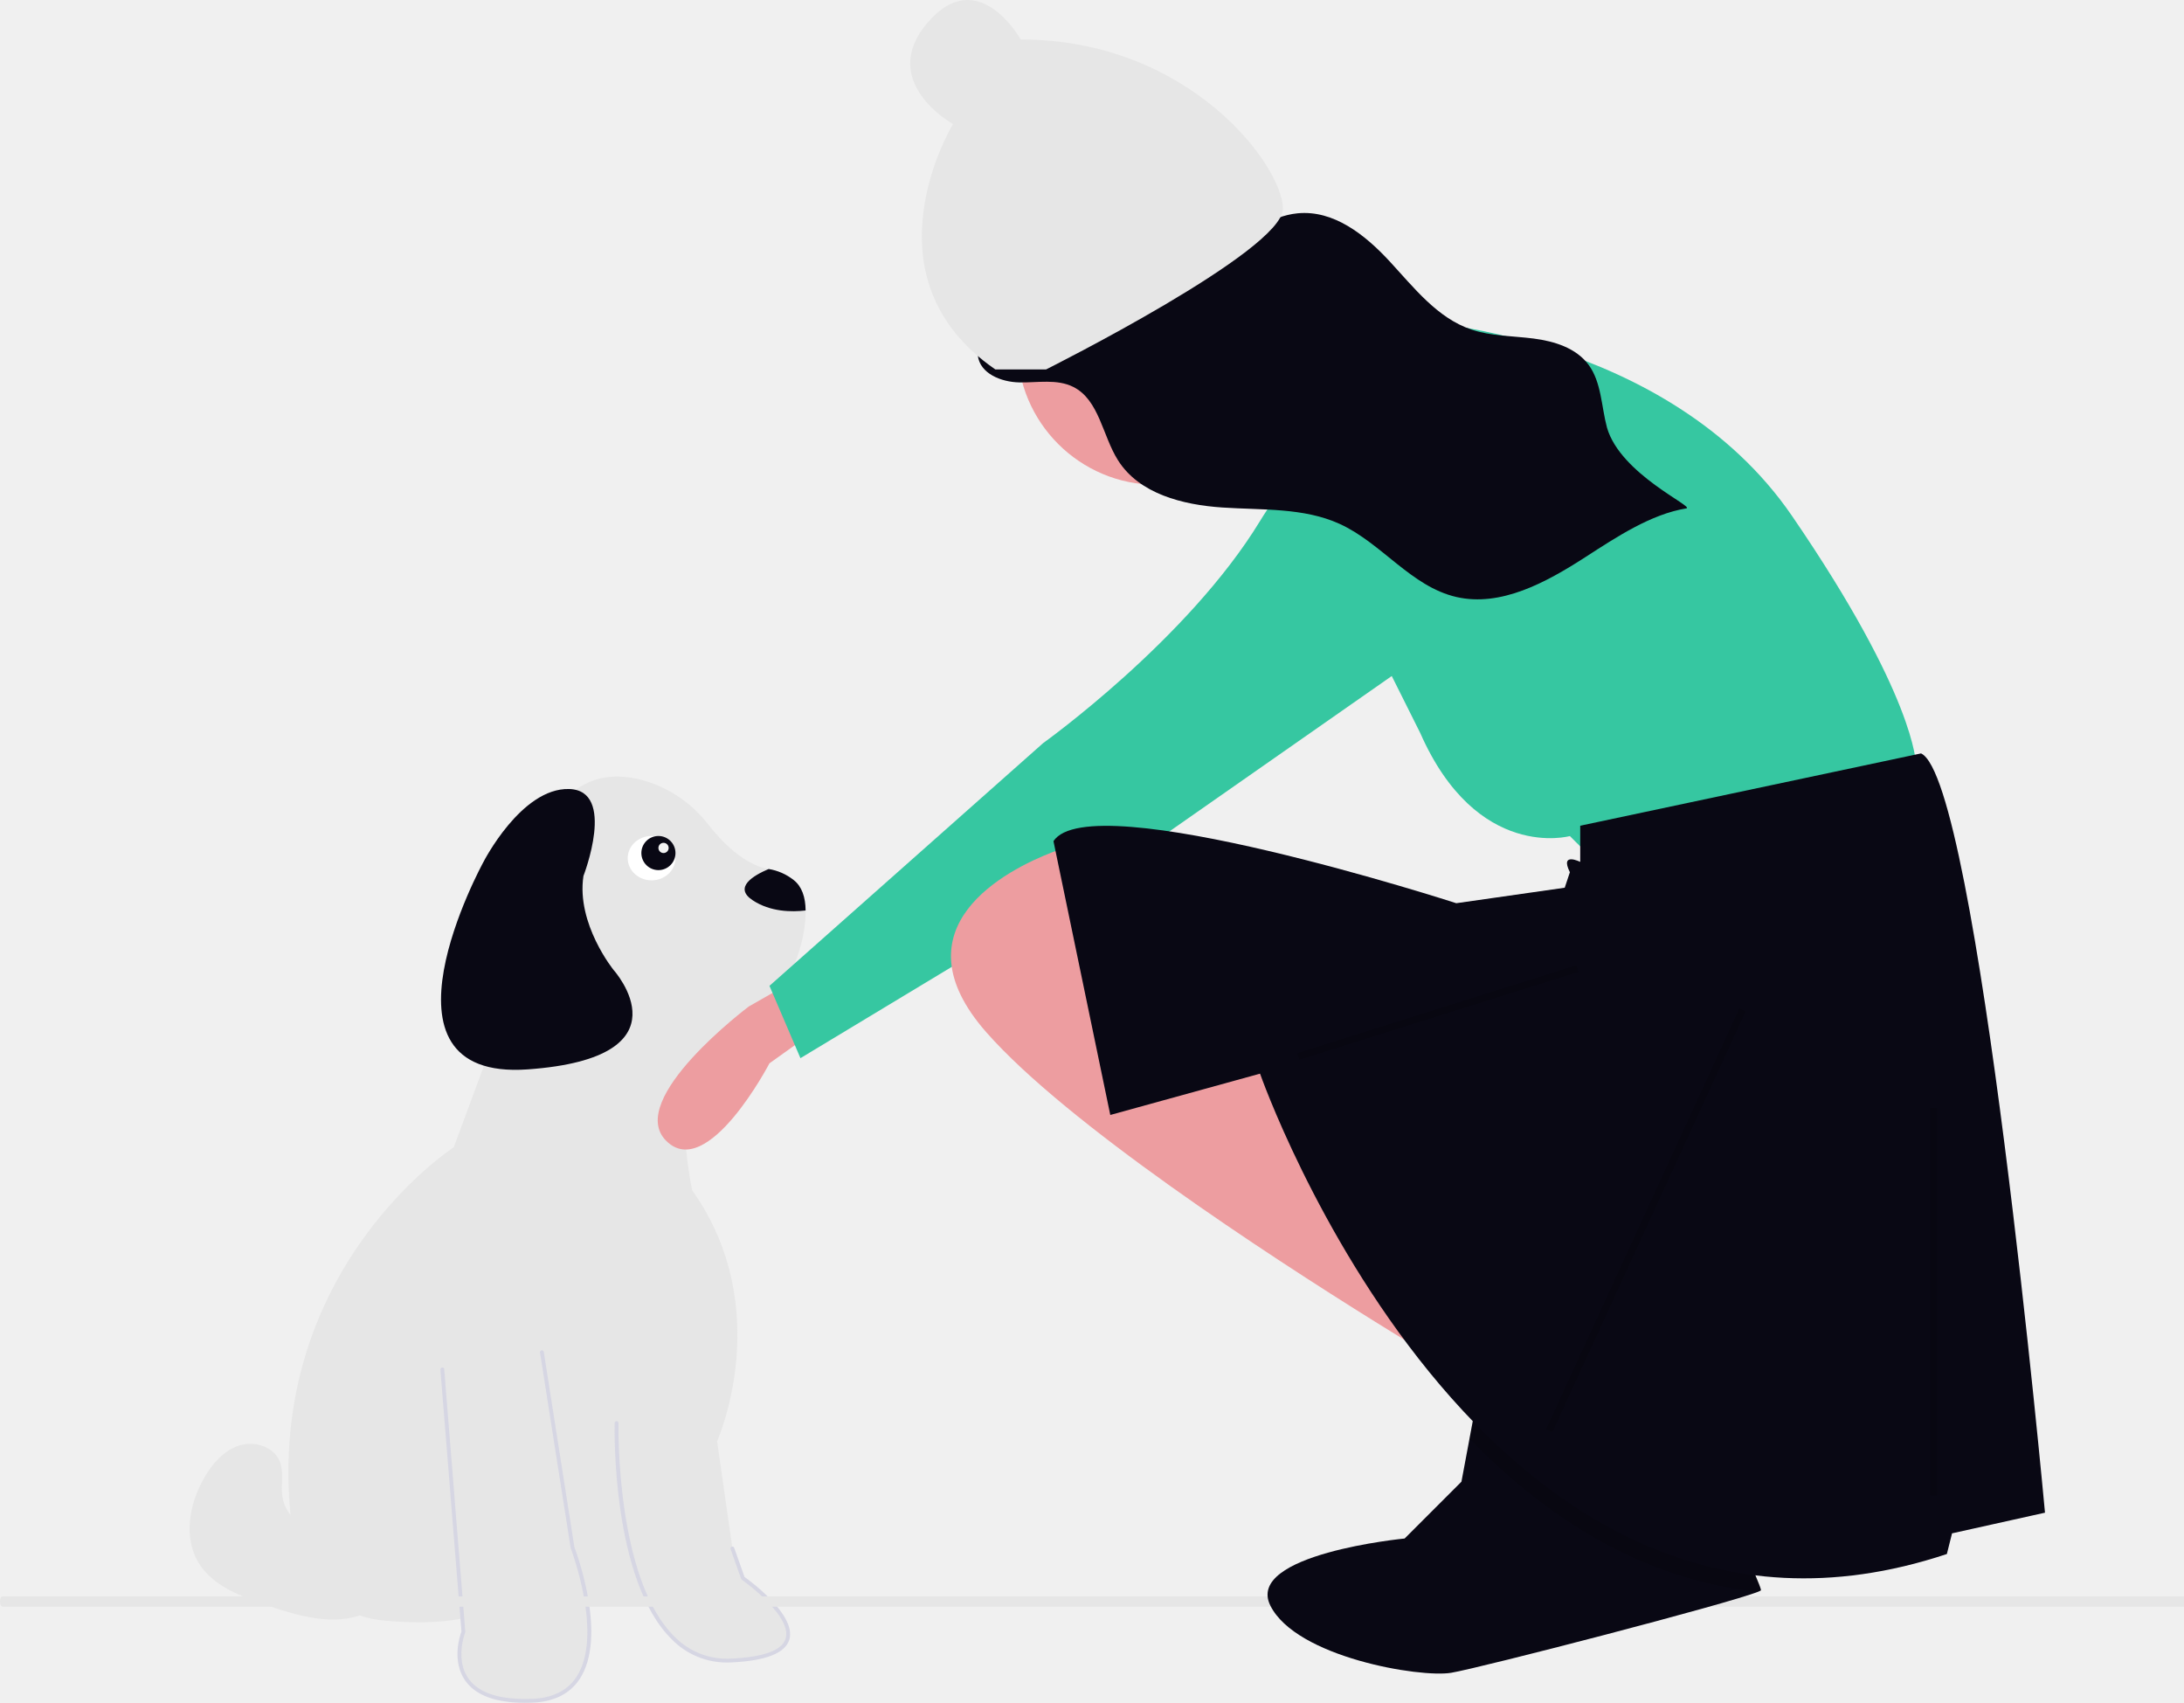
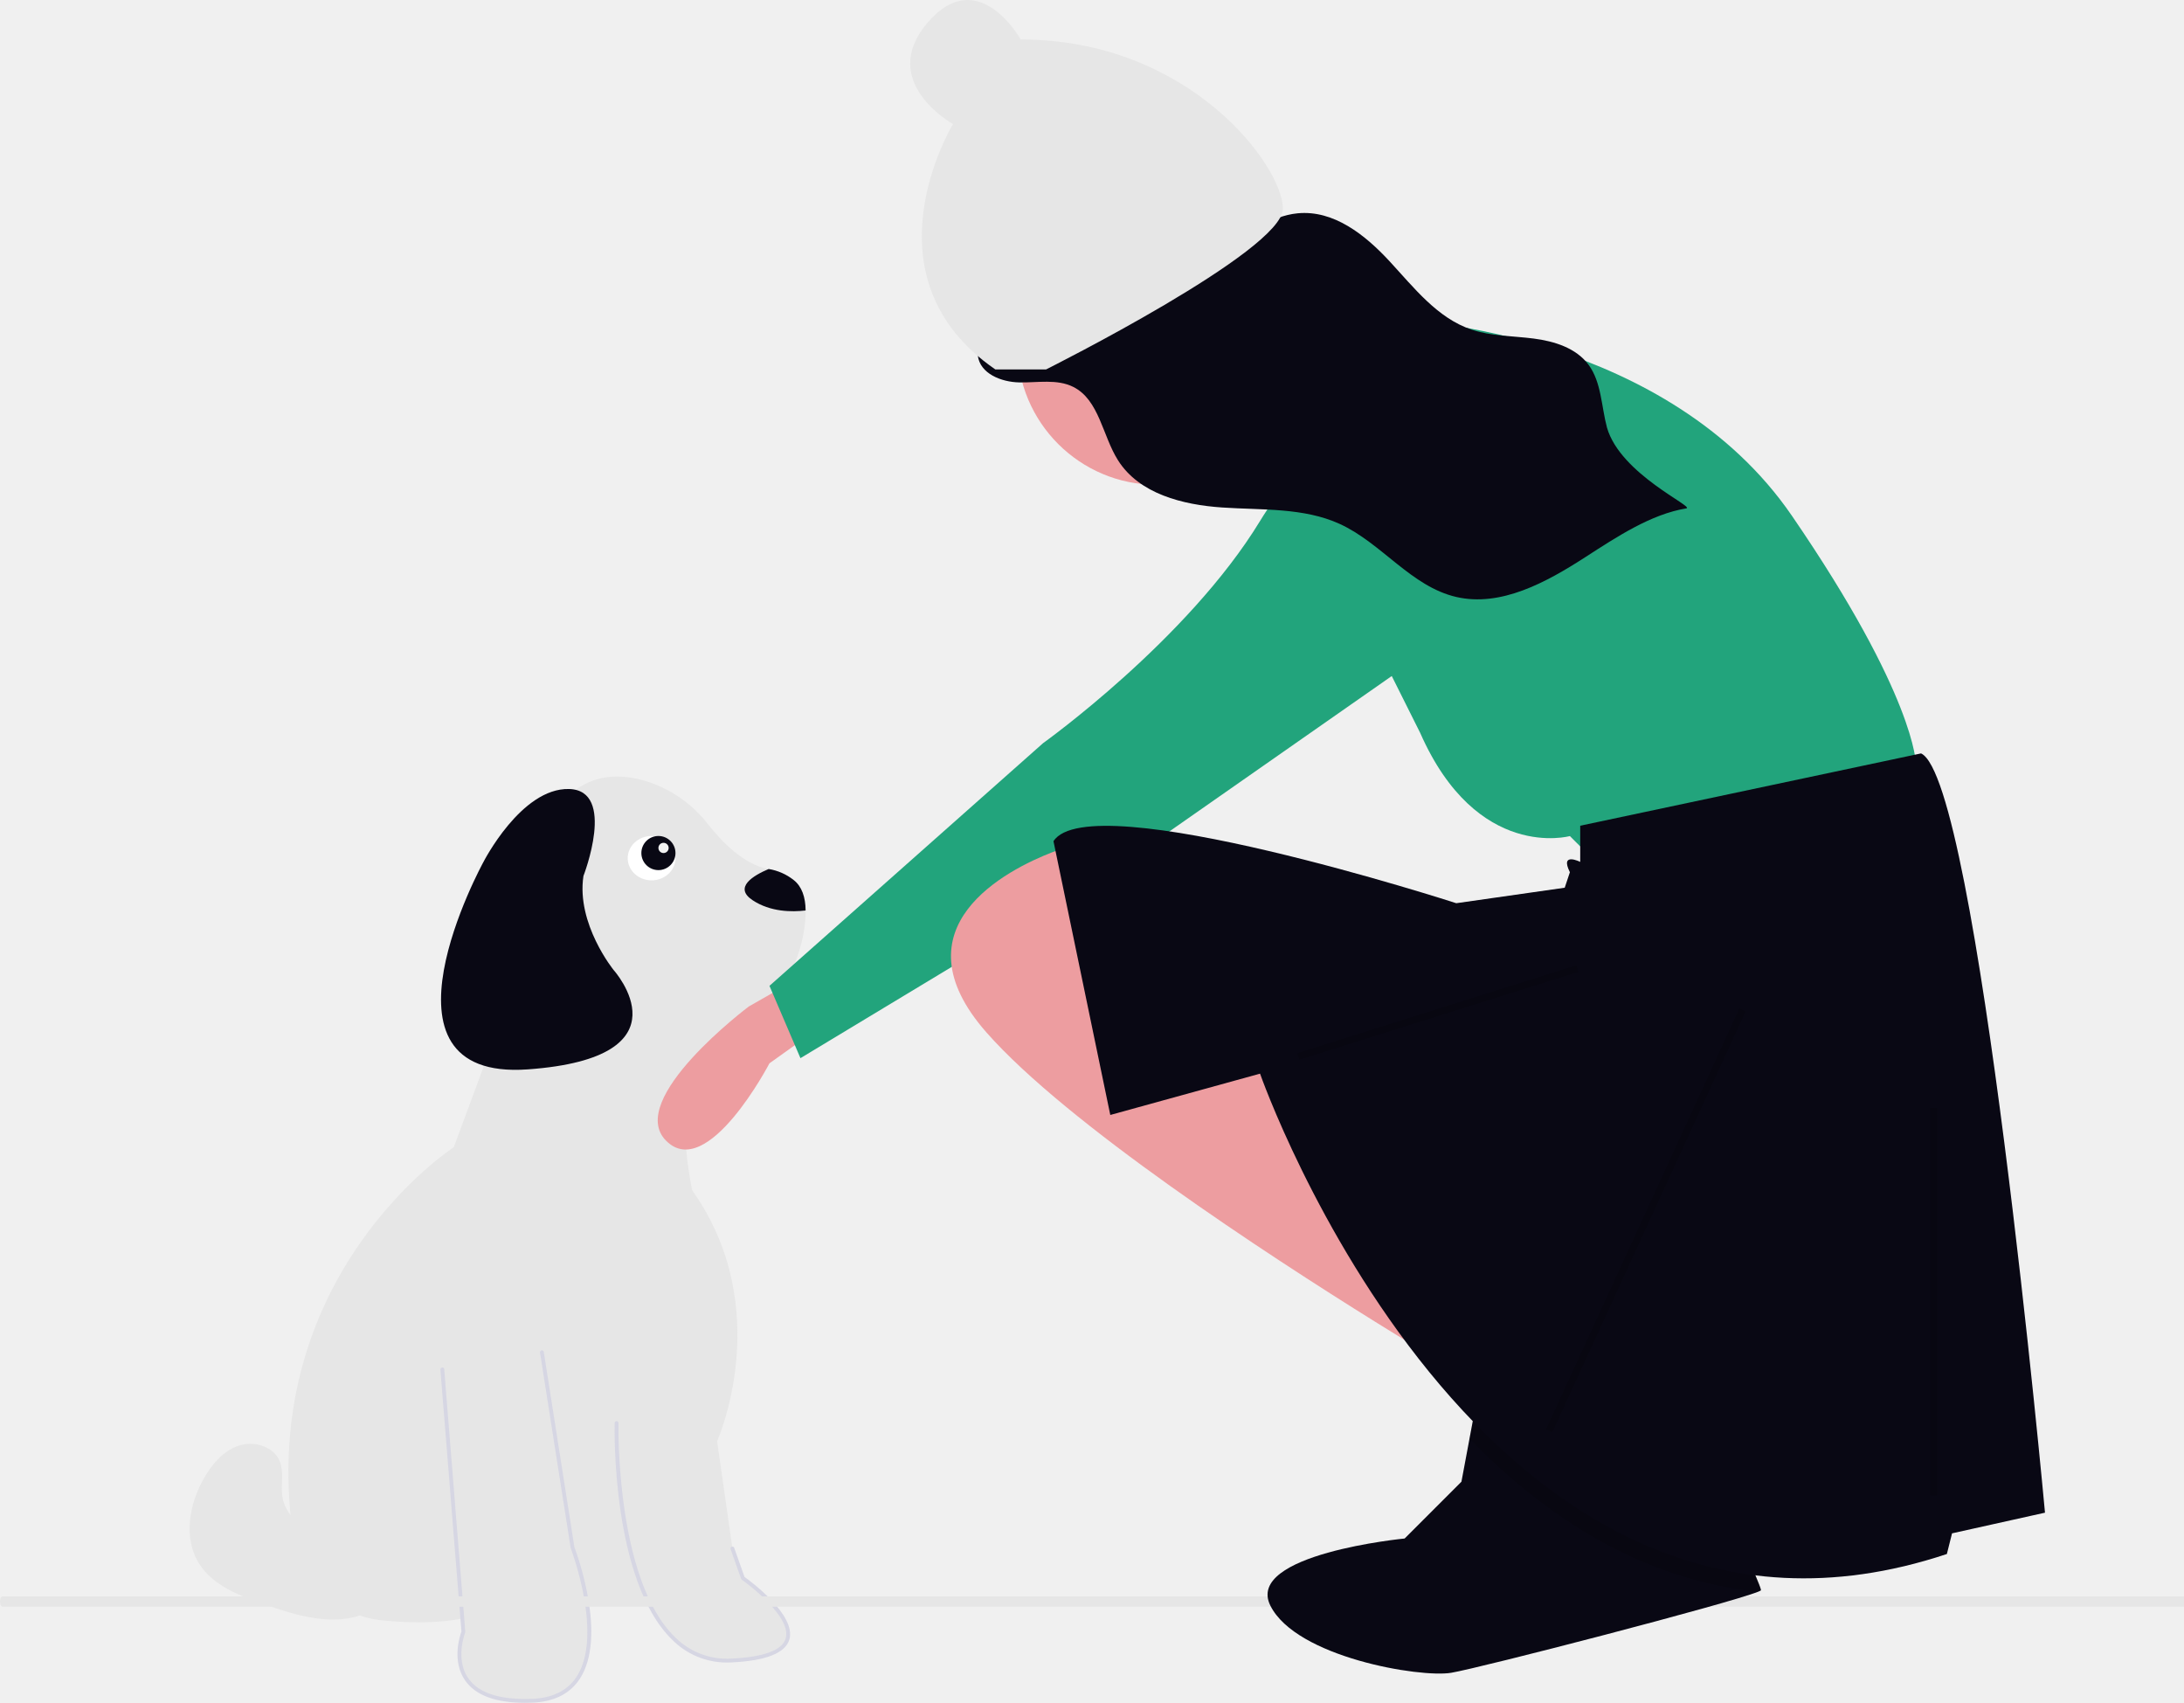
<svg xmlns="http://www.w3.org/2000/svg" width="640.19" height="499.032" viewBox="0 0 640.19 499.032" role="img" artist="Katerina Limpitsouni" source="https://undraw.co/">
  <g transform="translate(-640 -290)">
    <g transform="translate(695.577 517.58)">
      <path d="M490.888,246.151c-2.807,13.471-18.8-3.087-18.8-3.087L453,240.818s-12.068.281-19.926,6.455-13.191-1.965-13.191-1.965c-8.853,2.951-19.7,2.939-29.094,1.994a29.47,29.47,0,0,1-26.247-25.287c-10.495-76.024,47.2-113.384,47.2-113.384l16.839-45.466s-5.332-13.191-7.016-24.978,10.665-23.013,25.82-34.239c6.63-4.911,14.228-4.558,20.677-2.607A36.806,36.806,0,0,1,486.272,13.98c3.863,4.928,10.489,11.908,17.773,13.117a15.932,15.932,0,0,1,7.331,3.233c2.4,1.88,3.463,5.018,3.5,8.919.18,17.041-13.892,37.557-26.23,40.756-15.155,3.929-7.016,41.256-7.016,41.256,24.7,34.8,7.3,73.531,7.3,73.531l4.49,31.433s.281,6.455-2.526,19.926Z" transform="translate(-334.304 0)" fill="#e6e6e6" />
      <path d="M476.234,305.587l6.174,76.9s-8.42,21.33,20.207,20.207,11.787-44.9,11.787-44.9l-8.981-57.253" transform="translate(-402.162 -131.844)" fill="#e6e6e6" />
      <path d="M500.005,402.858q1.05,0,2.152-.043c6.337-.248,11-2.582,13.87-6.937,8.2-12.451-.92-36.993-1.559-38.673L505.5,300.009a.562.562,0,0,0-1.109.174l8.981,57.253a.591.591,0,0,0,.031.115c.1.254,9.683,25.57,1.69,37.71-2.656,4.034-7.022,6.2-12.976,6.431-9.347.365-15.634-1.63-18.69-5.932-4-5.629-1-13.43-.972-13.508a.567.567,0,0,0,.037-.25l-6.174-76.9a.561.561,0,1,0-1.119.09l6.164,76.772c-.408,1.1-2.965,8.646,1.144,14.439C485.544,400.69,491.427,402.858,500.005,402.858Z" transform="translate(-401.681 -131.405)" fill="#d6d6e3" />
      <path d="M372.368,337.535s-1.684,71.285,33.678,69.6S409.414,383,409.414,383l-3.087-8.7" transform="translate(-247.217 -148.076)" fill="#e6e6e6" />
      <path d="M404.4,407.288c.411,0,.823-.01,1.24-.03,10.1-.481,15.8-2.743,16.956-6.724,2.079-7.173-11.473-17.132-13.145-18.328l-3.028-8.532a.561.561,0,0,0-1.058.375l3.087,8.7a.559.559,0,0,0,.207.272c.148.1,14.806,10.488,12.859,17.2-1.006,3.469-6.366,5.459-15.931,5.914A21.46,21.46,0,0,1,389,399.778c-17.373-16.96-16.514-62.214-16.5-62.669a.562.562,0,0,0-.548-.574.578.578,0,0,0-.575.548c-.044,1.878-.883,46.194,16.841,63.5A22.494,22.494,0,0,0,404.4,407.288Z" transform="translate(-246.787 -147.637)" fill="#d6d6e3" />
      <path d="M381.136,60.427c-4.03.483-10.339.46-15.565-3.025-5.6-3.733.213-7.213,4.737-9.127a15.932,15.932,0,0,1,7.331,3.233C380.041,53.388,381.1,56.526,381.136,60.427Z" transform="translate(-200.567 -21.178)" fill="#090814" />
      <path d="M495.421,32S505.216,6.849,491.188,6.5s-25.108,21.447-25.108,21.447-35.209,64.181,13.03,60.72S504.3,59.583,504.3,59.583s-11-13.527-8.876-27.578h0Z" transform="translate(-379.98 -2.848)" fill="#090814" />
      <path d="M633,369.985c-6.212,2.764-12.7,5.584-19.5,5.314s-13.944-4.645-15-11.362c-.547-3.467.537-7.187-.79-10.436-1.786-4.372-7.548-6.058-12.026-4.56s-7.769,5.361-10.128,9.453c-4.414,7.654-6.182,17.7-1.45,25.162,4.1,6.468,11.883,9.391,19.121,11.9,9.641,3.339,20.4,6.654,29.746,2.552,9.4-4.125,14.513-16.044,11.034-25.7" transform="translate(-571.295 -152.845)" fill="#e6e6e6" />
    </g>
    <path d="M.721,422.562H640.19v-3.027H.721c-.4,0-.721.678-.721,1.514H0C0,421.885.323,422.562.721,422.562Z" transform="translate(640 338.313)" fill="#e6e6e6" />
    <path d="M831.154,723.123c0,.091-.288.242-.817.454-8.552,3.482-81.453,22.343-90.006,23.765-9.082,1.514-45.412-4.541-52.98-19.678s39.357-19.678,39.357-19.678l16.651-16.651,2.361-12.609,2.18-11.61L820.558,698.9S831.154,721.609,831.154,723.123Z" transform="translate(325.03 32.898)" fill="#090814" />
    <path d="M605.725,587.116l-10.6,6.055s-36.329,27.247-24.22,39.357,30.274-22.706,30.274-22.706l10.6-7.569Z" transform="translate(264.367 -8.199)" fill="#ed9da0" />
    <circle cx="40.87" cy="40.87" r="40.87" transform="translate(938.209 350.346)" fill="#ed9da0" />
    <path d="M686.667,454.116s49.953,13.623,54.494,12.11L726.023,520.72s-42.384-28.761-49.953-28.761Z" transform="translate(319.66 -76.523)" fill="#ffb8b8" />
-     <path d="M692.071,506.555s22.706-48.439,28.761-48.439,80.227,4.541,116.556,57.521S873.717,588.3,873.717,588.3l-98.392,24.219-3.027-3.027s-27.247,7.569-43.9-30.274Z" transform="translate(327.879 -74.469)" fill="#36C7A1" />
-     <path d="M785.34,476.139s-30.274-3.027-51.466,31.788-63.576,65.09-63.576,65.09l-80.227,71.145,9.082,21.192,95.364-57.521,110.5-77.2S823.183,485.221,785.34,476.139Z" transform="translate(275.48 -65.244)" fill="#36C7A1" />
+     <path d="M692.071,506.555s22.706-48.439,28.761-48.439,80.227,4.541,116.556,57.521S873.717,588.3,873.717,588.3l-98.392,24.219-3.027-3.027s-27.247,7.569-43.9-30.274Z" transform="translate(327.879 -74.469)" fill="#22A47C" />
+     <path d="M785.34,476.139s-30.274-3.027-51.466,31.788-63.576,65.09-63.576,65.09l-80.227,71.145,9.082,21.192,95.364-57.521,110.5-77.2S823.183,485.221,785.34,476.139Z" transform="translate(275.48 -65.244)" fill="#22A47C" />
    <path d="M779.393,597.958,771.825,713s-8.84-5.207-22.191-13.517c-32.167-20.026-90.505-58.127-114.043-84.874-27.2-30.91,6.206-47.7,19.345-52.783,2.952-1.15,4.874-1.711,4.874-1.711Z" transform="translate(293.536 -22.07)" fill="#ed9da0" />
    <path d="M811.064,723.123c0,.091-.288.242-.817.454-34.271-3.527-62.426-22.055-84.617-44.852l2.18-11.61L800.468,698.9S811.064,721.609,811.064,723.123Z" transform="translate(345.119 32.898)" opacity="0.15" />
    <path d="M799.47,563.308v10.6s-6.055-3.027-3.027,3.027l-1.514,4.541-31.788,4.541S655.667,551.2,645.071,567.849l16.651,80.227,43.9-12.11s65.09,186.187,201.325,140.776l1.514-6.055,27.247-6.055s-19.678-214.948-36.329-222.517Z" transform="translate(303.734 -31.316)" fill="#090814" />
    <line y2="113.529" transform="translate(1206.787 614.73)" fill="none" stroke="#000" stroke-miterlimit="10" stroke-width="2" opacity="0.15" />
    <line y1="25.733" x2="81.741" transform="translate(1020.6 573.859)" fill="none" stroke="#000" stroke-miterlimit="10" stroke-width="2" opacity="0.15" />
    <line y1="123.316" x2="56.657" transform="translate(1094.122 585.969)" fill="none" stroke="#000" stroke-miterlimit="10" stroke-width="2" opacity="0.15" />
    <path d="M702.3,448.355c6.918-4.464,13.765-9.98,21.849-10.772,10.606-1.038,19.86,6.363,27,14.092s13.962,16.594,23.945,19.973c5.8,1.964,12.119,1.849,18.222,2.633s12.487,2.766,16.126,7.691c3.8,5.146,3.727,12.19,5.406,18.425,3.953,13.719,25.9,23.224,23.237,23.664-10.329,1.7-20.274,8.272-29.639,14.32-11.463,7.4-24.751,14.633-37.753,11.644-13.259-3.048-21.867-15.782-34.2-21.415-10.541-4.816-22.758-4.031-34.41-4.811s-24.335-4-30.556-13.812c-4.59-7.241-5.507-17.718-13.152-21.54-4.729-2.364-10.429-1.21-15.765-1.306s-11.582-2.581-12.2-7.915c13.742-7.5,27.35-15.416,41.283-22.527C680.3,452.313,695.627,457.332,702.3,448.355Z" transform="translate(296.207 -85.068)" fill="#090814" />
    <path d="M657.152,504.519s69.426-34.713,69.426-47.111-27.275-49.59-76.865-49.59c0,0-12.4-22.316-27.275-4.959s7.438,29.754,7.438,29.754-27.275,44.631,12.4,71.906Z" transform="translate(289.48 -106.25)" fill="#e6e6e6" />
    <ellipse cx="7" cy="6.5" rx="7" ry="6.5" transform="translate(824 535)" fill="#fff" />
    <circle cx="5" cy="5" r="5" transform="translate(828 535)" fill="#090814" />
    <circle cx="1.5" cy="1.5" r="1.5" transform="translate(833 537)" fill="#f2f2f2" />
  </g>
</svg>
